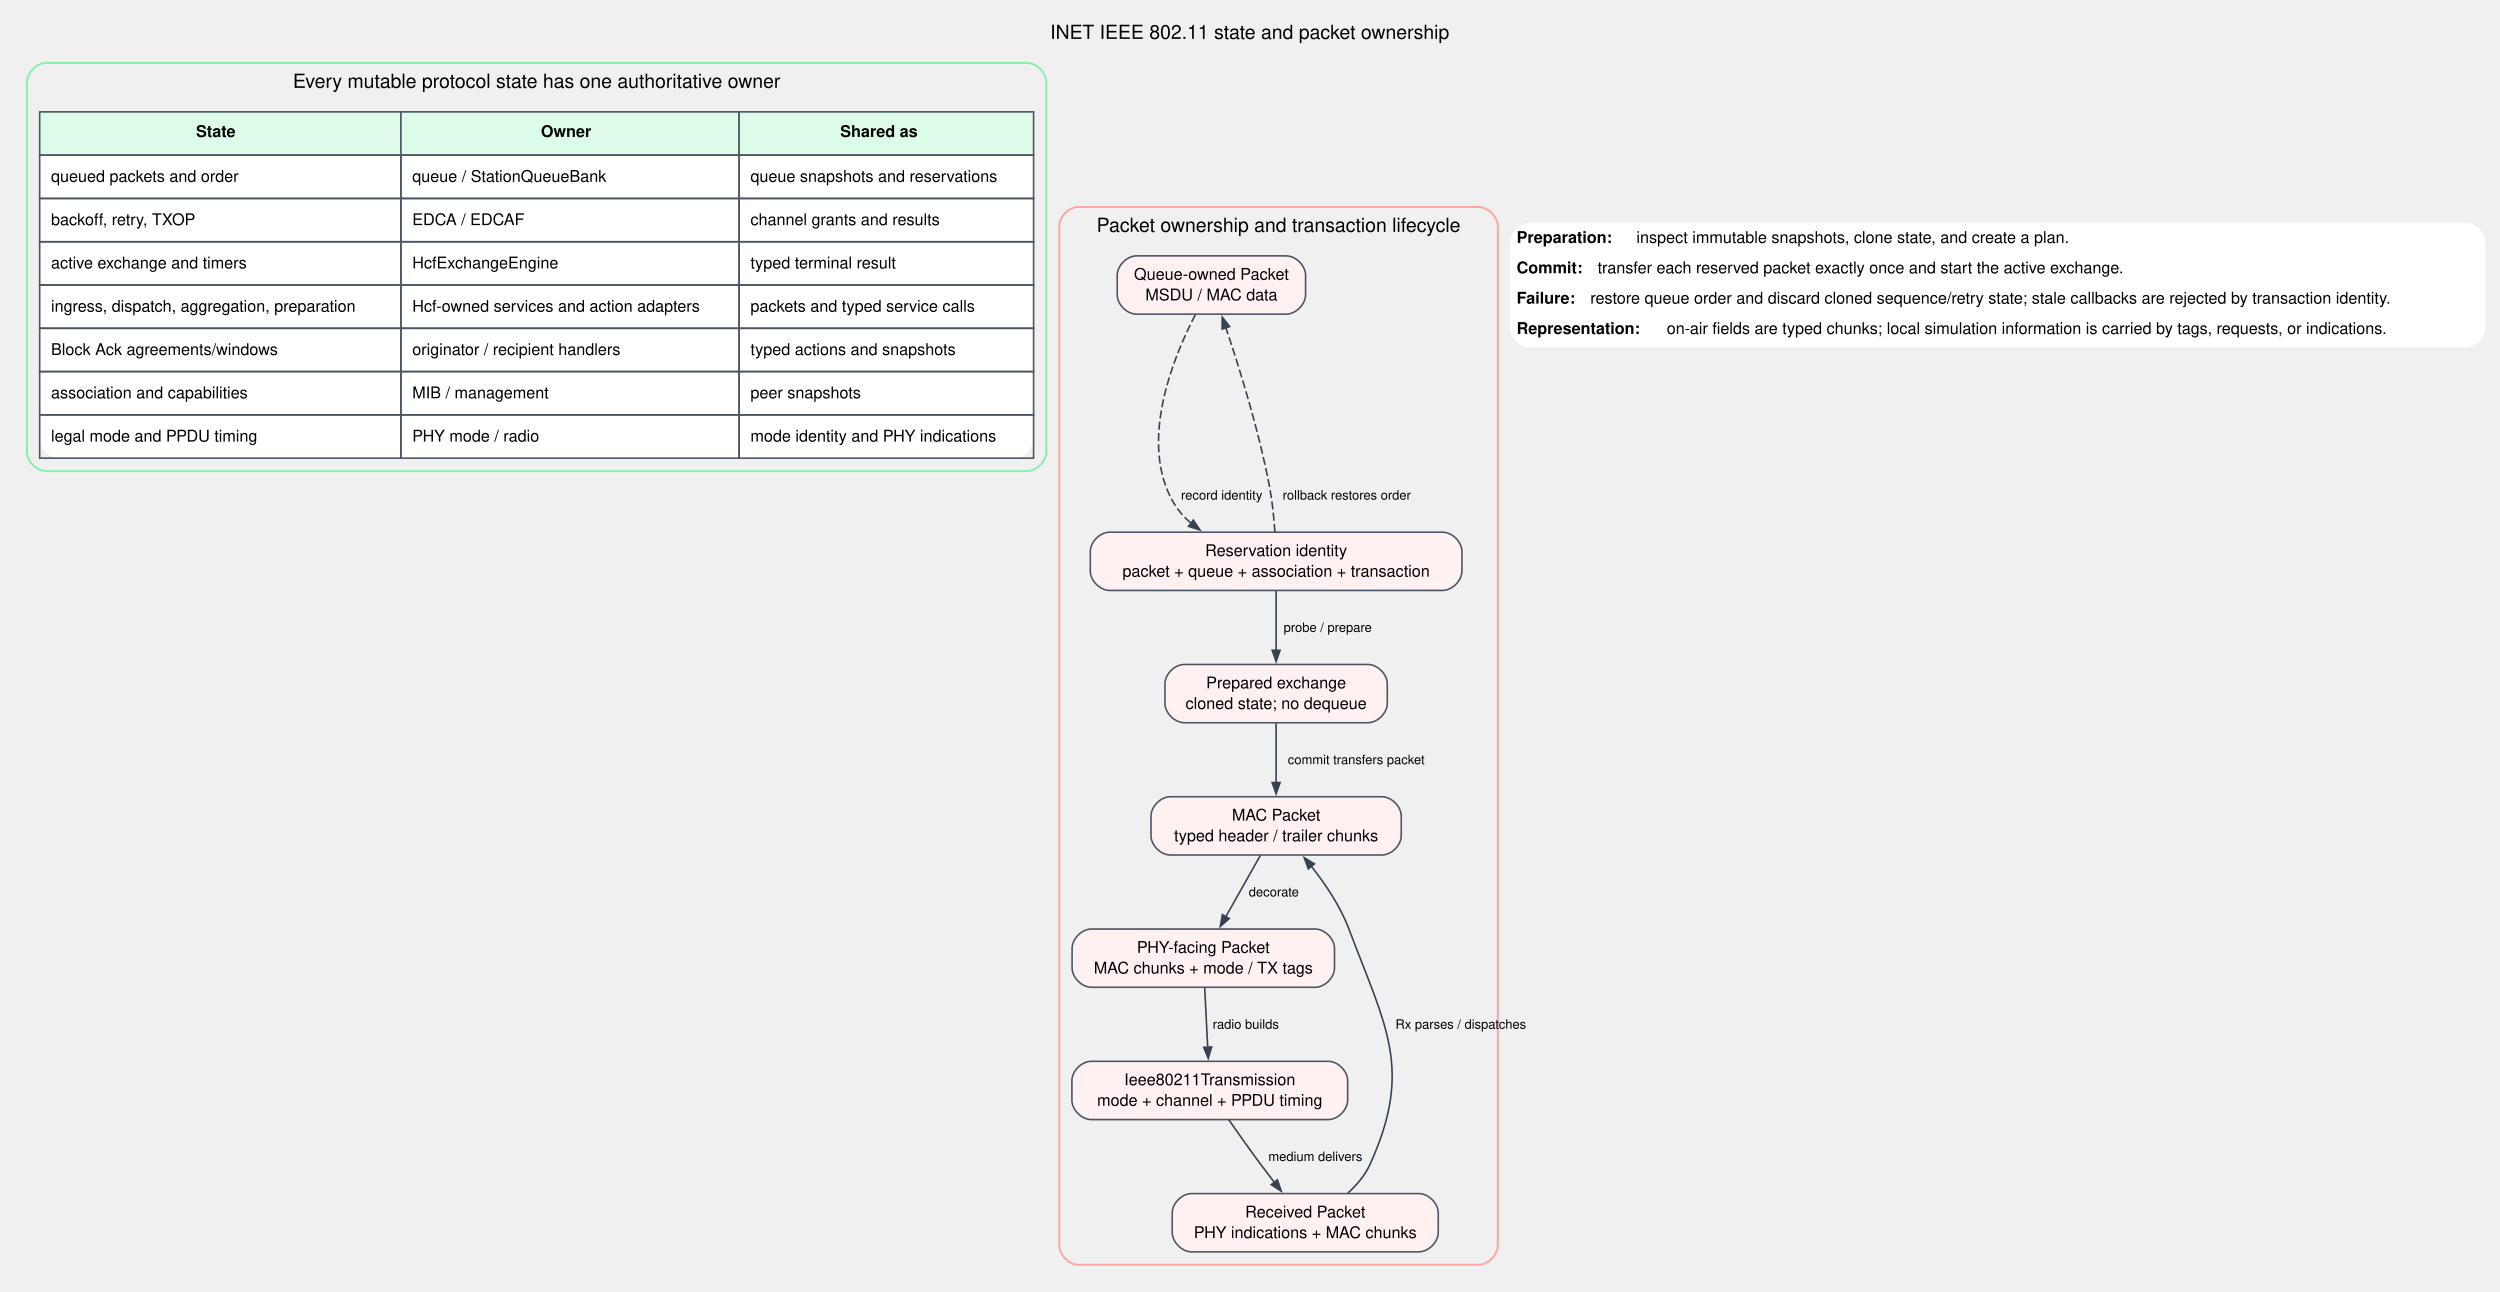
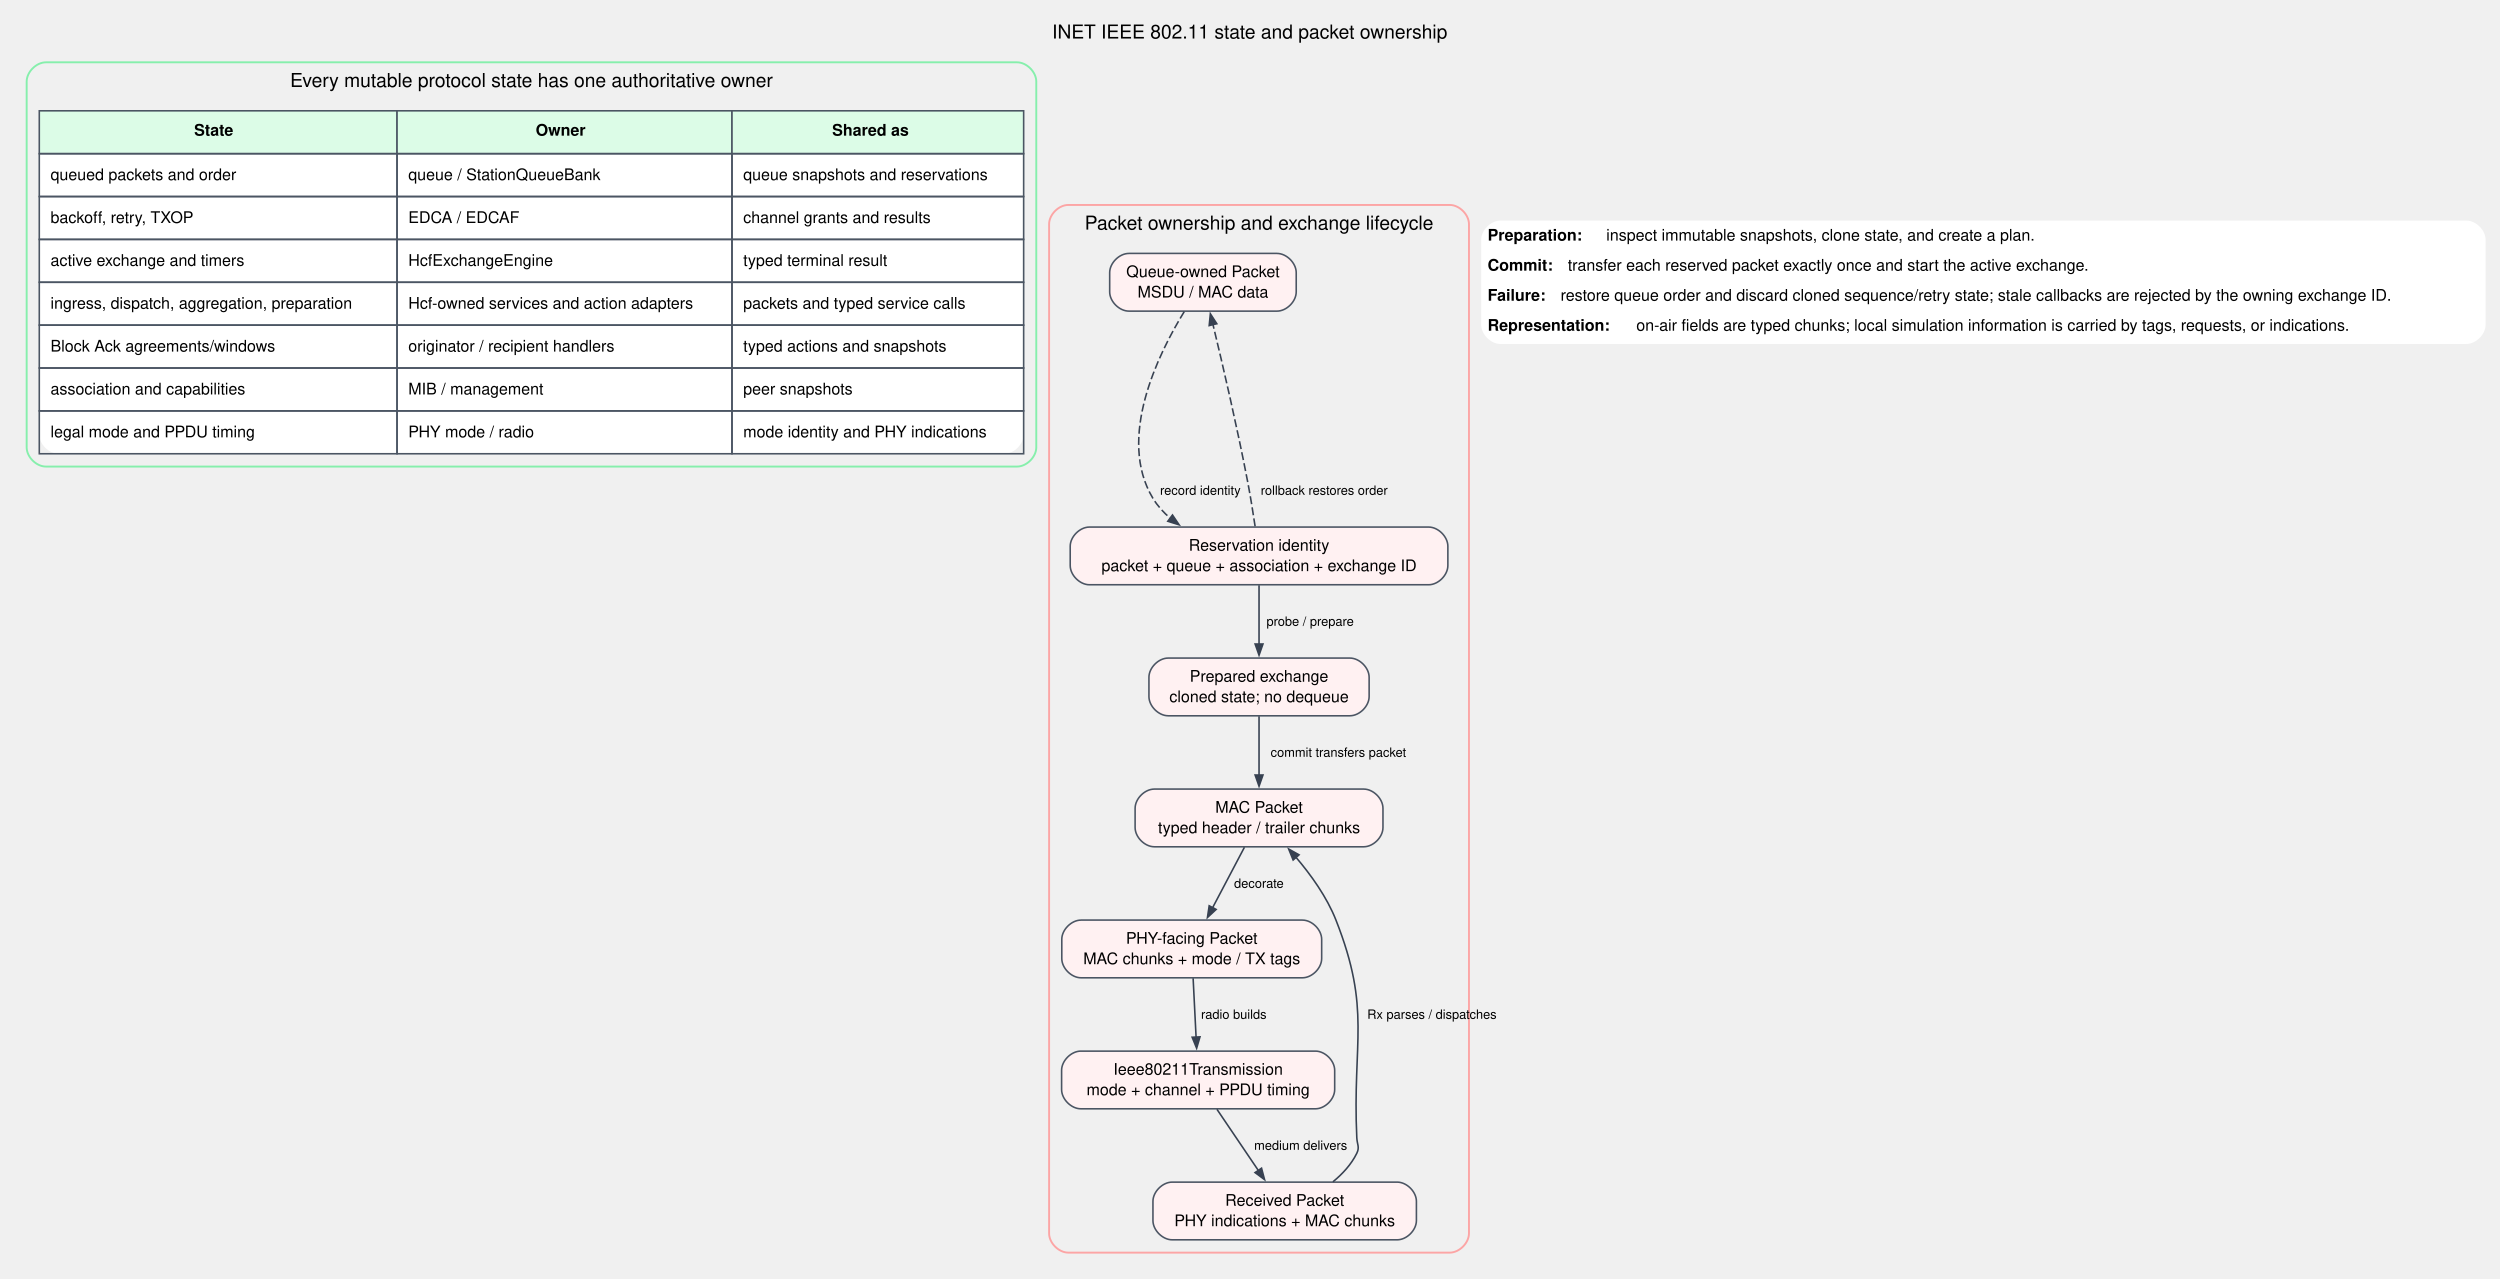
- <svg xmlns="http://www.w3.org/2000/svg" width="1545pt" height="798pt" viewBox="0.00 0.00 1545.00 798.00">
+ <svg xmlns="http://www.w3.org/2000/svg" width="1560pt" height="798pt" viewBox="0.00 0.00 1560.00 798.00">
  <g id="graph0" class="graph" transform="scale(1 1) rotate(0) translate(8.64 789.64)">
-     <text xml:space="preserve" text-anchor="middle" x="763.69" y="-765.6" font-family="Helvetica,sans-Serif" font-size="12.00">INET IEEE 802.11 state and packet ownership</text>
+     <text xml:space="preserve" text-anchor="middle" x="771.19" y="-765.6" font-family="Helvetica,sans-Serif" font-size="12.00">INET IEEE 802.11 state and packet ownership</text>
    <g id="clust1" class="cluster">
      <path fill="none" stroke="#86efac" stroke-width="1.2" d="M20,-498.5C20,-498.5 626,-498.5 626,-498.5 632,-498.5 638,-504.5 638,-510.5 638,-510.5 638,-738.75 638,-738.75 638,-744.75 632,-750.75 626,-750.75 626,-750.75 20,-750.75 20,-750.75 14,-750.75 8,-744.75 8,-738.75 8,-738.75 8,-510.5 8,-510.5 8,-504.5 14,-498.5 20,-498.5" />
      <text xml:space="preserve" text-anchor="middle" x="323" y="-735.35" font-family="Helvetica,sans-Serif" font-size="12.00">Every mutable protocol state has one authoritative owner</text>
    </g>
    <g id="clust2" class="cluster">
-       <path fill="none" stroke="#fca5a5" stroke-width="1.2" d="M658,-8C658,-8 905,-8 905,-8 911,-8 917,-14 917,-20 917,-20 917,-649.75 917,-649.75 917,-655.75 911,-661.75 905,-661.75 905,-661.75 658,-661.75 658,-661.75 652,-661.75 646,-655.75 646,-649.75 646,-649.75 646,-20 646,-20 646,-14 652,-8 658,-8" />
-       <text xml:space="preserve" text-anchor="middle" x="781.5" y="-646.35" font-family="Helvetica,sans-Serif" font-size="12.00">Packet ownership and transaction lifecycle</text>
+       <path fill="none" stroke="#fca5a5" stroke-width="1.2" d="M658,-8C658,-8 896,-8 896,-8 902,-8 908,-14 908,-20 908,-20 908,-649.75 908,-649.75 908,-655.75 902,-661.75 896,-661.75 896,-661.75 658,-661.75 658,-661.75 652,-661.75 646,-655.75 646,-649.75 646,-649.75 646,-20 646,-20 646,-14 652,-8 658,-8" />
+       <text xml:space="preserve" text-anchor="middle" x="777" y="-646.35" font-family="Helvetica,sans-Serif" font-size="12.00">Packet ownership and exchange lifecycle</text>
    </g>
    <g id="node1" class="node">
      <path fill="white" stroke="none" d="M618.12,-720.5C618.12,-720.5 27.88,-720.5 27.88,-720.5 21.88,-720.5 15.88,-714.5 15.88,-708.5 15.88,-708.5 15.88,-518.5 15.88,-518.5 15.88,-512.5 21.88,-506.5 27.88,-506.5 27.88,-506.5 618.12,-506.5 618.12,-506.5 624.12,-506.5 630.12,-512.5 630.12,-518.5 630.12,-518.5 630.12,-708.5 630.12,-708.5 630.12,-714.5 624.12,-720.5 618.12,-720.5" />
      <polygon fill="#dcfce7" stroke="none" points="15.88,-693.75 15.88,-720.5 239.12,-720.5 239.12,-693.75 15.88,-693.75" />
      <polygon fill="none" stroke="#4b5563" points="15.88,-693.75 15.88,-720.5 239.12,-720.5 239.12,-693.75 15.88,-693.75" />
      <text xml:space="preserve" text-anchor="start" x="112.5" y="-705" font-family="Helvetica,sans-Serif" font-weight="bold" font-size="10.00">State</text>
      <polygon fill="#dcfce7" stroke="none" points="239.12,-693.75 239.12,-720.5 448.12,-720.5 448.12,-693.75 239.12,-693.75" />
      <polygon fill="none" stroke="#4b5563" points="239.12,-693.75 239.12,-720.5 448.12,-720.5 448.12,-693.75 239.12,-693.75" />
      <text xml:space="preserve" text-anchor="start" x="325.62" y="-705" font-family="Helvetica,sans-Serif" font-weight="bold" font-size="10.00">Owner</text>
      <polygon fill="#dcfce7" stroke="none" points="448.12,-693.75 448.12,-720.5 630.12,-720.5 630.12,-693.75 448.12,-693.75" />
      <polygon fill="none" stroke="#4b5563" points="448.12,-693.75 448.12,-720.5 630.12,-720.5 630.12,-693.75 448.12,-693.75" />
      <text xml:space="preserve" text-anchor="start" x="510.62" y="-705" font-family="Helvetica,sans-Serif" font-weight="bold" font-size="10.00">Shared as</text>
      <polygon fill="none" stroke="#4b5563" points="15.88,-667 15.88,-693.75 239.12,-693.75 239.12,-667 15.88,-667" />
      <text xml:space="preserve" text-anchor="start" x="22.88" y="-677.25" font-family="Helvetica,sans-Serif" font-size="10.00">queued packets and order</text>
      <polygon fill="none" stroke="#4b5563" points="239.12,-667 239.12,-693.75 448.12,-693.75 448.12,-667 239.12,-667" />
      <text xml:space="preserve" text-anchor="start" x="246.12" y="-677.25" font-family="Helvetica,sans-Serif" font-size="10.00">queue / StationQueueBank</text>
      <polygon fill="none" stroke="#4b5563" points="448.12,-667 448.12,-693.75 630.12,-693.75 630.12,-667 448.12,-667" />
      <text xml:space="preserve" text-anchor="start" x="455.12" y="-677.25" font-family="Helvetica,sans-Serif" font-size="10.00">queue snapshots and reservations</text>
      <polygon fill="none" stroke="#4b5563" points="15.88,-640.25 15.88,-667 239.12,-667 239.12,-640.25 15.88,-640.25" />
      <text xml:space="preserve" text-anchor="start" x="22.88" y="-650.5" font-family="Helvetica,sans-Serif" font-size="10.00">backoff, retry, TXOP</text>
      <polygon fill="none" stroke="#4b5563" points="239.12,-640.25 239.12,-667 448.12,-667 448.12,-640.25 239.12,-640.25" />
      <text xml:space="preserve" text-anchor="start" x="246.12" y="-650.5" font-family="Helvetica,sans-Serif" font-size="10.00">EDCA / EDCAF</text>
      <polygon fill="none" stroke="#4b5563" points="448.12,-640.25 448.12,-667 630.12,-667 630.12,-640.25 448.12,-640.25" />
      <text xml:space="preserve" text-anchor="start" x="455.12" y="-650.5" font-family="Helvetica,sans-Serif" font-size="10.00">channel grants and results</text>
      <polygon fill="none" stroke="#4b5563" points="15.88,-613.5 15.88,-640.25 239.12,-640.25 239.12,-613.5 15.88,-613.5" />
      <text xml:space="preserve" text-anchor="start" x="22.88" y="-623.75" font-family="Helvetica,sans-Serif" font-size="10.00">active exchange and timers</text>
      <polygon fill="none" stroke="#4b5563" points="239.12,-613.5 239.12,-640.25 448.12,-640.25 448.12,-613.5 239.12,-613.5" />
      <text xml:space="preserve" text-anchor="start" x="246.12" y="-623.75" font-family="Helvetica,sans-Serif" font-size="10.00">HcfExchangeEngine</text>
      <polygon fill="none" stroke="#4b5563" points="448.12,-613.5 448.12,-640.25 630.12,-640.25 630.12,-613.5 448.12,-613.5" />
      <text xml:space="preserve" text-anchor="start" x="455.12" y="-623.75" font-family="Helvetica,sans-Serif" font-size="10.00">typed terminal result</text>
      <polygon fill="none" stroke="#4b5563" points="15.88,-586.75 15.88,-613.5 239.12,-613.5 239.12,-586.75 15.88,-586.75" />
      <text xml:space="preserve" text-anchor="start" x="22.88" y="-597" font-family="Helvetica,sans-Serif" font-size="10.00">ingress, dispatch, aggregation, preparation</text>
      <polygon fill="none" stroke="#4b5563" points="239.12,-586.75 239.12,-613.5 448.12,-613.5 448.12,-586.75 239.12,-586.75" />
      <text xml:space="preserve" text-anchor="start" x="246.12" y="-597" font-family="Helvetica,sans-Serif" font-size="10.00">Hcf-owned services and action adapters</text>
      <polygon fill="none" stroke="#4b5563" points="448.12,-586.75 448.12,-613.5 630.12,-613.5 630.12,-586.75 448.12,-586.75" />
      <text xml:space="preserve" text-anchor="start" x="455.12" y="-597" font-family="Helvetica,sans-Serif" font-size="10.00">packets and typed service calls</text>
      <polygon fill="none" stroke="#4b5563" points="15.88,-560 15.88,-586.75 239.12,-586.75 239.12,-560 15.88,-560" />
      <text xml:space="preserve" text-anchor="start" x="22.88" y="-570.25" font-family="Helvetica,sans-Serif" font-size="10.00">Block Ack agreements/windows</text>
      <polygon fill="none" stroke="#4b5563" points="239.12,-560 239.12,-586.75 448.12,-586.75 448.12,-560 239.12,-560" />
      <text xml:space="preserve" text-anchor="start" x="246.12" y="-570.25" font-family="Helvetica,sans-Serif" font-size="10.00">originator / recipient handlers</text>
      <polygon fill="none" stroke="#4b5563" points="448.12,-560 448.12,-586.75 630.12,-586.75 630.12,-560 448.12,-560" />
      <text xml:space="preserve" text-anchor="start" x="455.12" y="-570.25" font-family="Helvetica,sans-Serif" font-size="10.00">typed actions and snapshots</text>
      <polygon fill="none" stroke="#4b5563" points="15.88,-533.25 15.88,-560 239.12,-560 239.12,-533.25 15.88,-533.25" />
      <text xml:space="preserve" text-anchor="start" x="22.88" y="-543.5" font-family="Helvetica,sans-Serif" font-size="10.00">association and capabilities</text>
      <polygon fill="none" stroke="#4b5563" points="239.12,-533.25 239.12,-560 448.12,-560 448.12,-533.25 239.12,-533.25" />
      <text xml:space="preserve" text-anchor="start" x="246.12" y="-543.5" font-family="Helvetica,sans-Serif" font-size="10.00">MIB / management</text>
      <polygon fill="none" stroke="#4b5563" points="448.12,-533.25 448.12,-560 630.12,-560 630.12,-533.25 448.12,-533.25" />
      <text xml:space="preserve" text-anchor="start" x="455.12" y="-543.5" font-family="Helvetica,sans-Serif" font-size="10.00">peer snapshots</text>
      <polygon fill="none" stroke="#4b5563" points="15.88,-506.5 15.88,-533.25 239.12,-533.25 239.12,-506.5 15.88,-506.5" />
      <text xml:space="preserve" text-anchor="start" x="22.88" y="-516.75" font-family="Helvetica,sans-Serif" font-size="10.00">legal mode and PPDU timing</text>
      <polygon fill="none" stroke="#4b5563" points="239.12,-506.5 239.12,-533.25 448.12,-533.25 448.12,-506.5 239.12,-506.5" />
      <text xml:space="preserve" text-anchor="start" x="246.12" y="-516.75" font-family="Helvetica,sans-Serif" font-size="10.00">PHY mode / radio</text>
      <polygon fill="none" stroke="#4b5563" points="448.12,-506.5 448.12,-533.25 630.12,-533.25 630.12,-506.5 448.12,-506.5" />
      <text xml:space="preserve" text-anchor="start" x="455.12" y="-516.75" font-family="Helvetica,sans-Serif" font-size="10.00">mode identity and PHY indications</text>
    </g>
    <g id="node2" class="node">
-       <path fill="#fff1f2" stroke="#4b5563" d="M786.2,-631.5C786.2,-631.5 693.8,-631.5 693.8,-631.5 687.8,-631.5 681.8,-625.5 681.8,-619.5 681.8,-619.5 681.8,-607.5 681.8,-607.5 681.8,-601.5 687.8,-595.5 693.8,-595.5 693.8,-595.5 786.2,-595.5 786.2,-595.5 792.2,-595.5 798.2,-601.5 798.2,-607.5 798.2,-607.5 798.2,-619.5 798.2,-619.5 798.2,-625.5 792.2,-631.5 786.2,-631.5" />
-       <text xml:space="preserve" text-anchor="middle" x="740" y="-616.75" font-family="Helvetica,sans-Serif" font-size="10.00">Queue-owned Packet</text>
-       <text xml:space="preserve" text-anchor="middle" x="740" y="-604" font-family="Helvetica,sans-Serif" font-size="10.00">MSDU / MAC data</text>
+       <path fill="#fff1f2" stroke="#4b5563" d="M788.2,-631.5C788.2,-631.5 695.8,-631.5 695.8,-631.5 689.8,-631.5 683.8,-625.5 683.8,-619.5 683.8,-619.5 683.8,-607.5 683.8,-607.5 683.8,-601.5 689.8,-595.5 695.8,-595.5 695.8,-595.5 788.2,-595.5 788.2,-595.5 794.2,-595.5 800.2,-601.5 800.2,-607.5 800.2,-607.5 800.2,-619.5 800.2,-619.5 800.2,-625.5 794.2,-631.5 788.2,-631.5" />
+       <text xml:space="preserve" text-anchor="middle" x="742" y="-616.75" font-family="Helvetica,sans-Serif" font-size="10.00">Queue-owned Packet</text>
+       <text xml:space="preserve" text-anchor="middle" x="742" y="-604" font-family="Helvetica,sans-Serif" font-size="10.00">MSDU / MAC data</text>
    </g>
    <g id="node3" class="node">
-       <path fill="#fff1f2" stroke="#4b5563" d="M882.83,-460.75C882.83,-460.75 677.17,-460.75 677.17,-460.75 671.17,-460.75 665.17,-454.75 665.17,-448.75 665.17,-448.75 665.17,-436.75 665.17,-436.75 665.17,-430.75 671.17,-424.75 677.17,-424.75 677.17,-424.75 882.83,-424.75 882.83,-424.75 888.83,-424.75 894.83,-430.75 894.83,-436.75 894.83,-436.75 894.83,-448.75 894.83,-448.75 894.83,-454.75 888.83,-460.75 882.83,-460.75" />
-       <text xml:space="preserve" text-anchor="middle" x="780" y="-446" font-family="Helvetica,sans-Serif" font-size="10.00">Reservation identity</text>
-       <text xml:space="preserve" text-anchor="middle" x="780" y="-433.25" font-family="Helvetica,sans-Serif" font-size="10.00">packet + queue + association + transaction</text>
+       <path fill="#fff1f2" stroke="#4b5563" d="M882.83,-460.75C882.83,-460.75 671.17,-460.75 671.17,-460.75 665.17,-460.75 659.17,-454.75 659.17,-448.75 659.17,-448.75 659.17,-436.75 659.17,-436.75 659.17,-430.75 665.17,-424.75 671.17,-424.75 671.17,-424.75 882.83,-424.75 882.83,-424.75 888.83,-424.75 894.83,-430.75 894.83,-436.75 894.83,-436.75 894.83,-448.75 894.83,-448.75 894.83,-454.75 888.83,-460.75 882.83,-460.75" />
+       <text xml:space="preserve" text-anchor="middle" x="777" y="-446" font-family="Helvetica,sans-Serif" font-size="10.00">Reservation identity</text>
+       <text xml:space="preserve" text-anchor="middle" x="777" y="-433.25" font-family="Helvetica,sans-Serif" font-size="10.00">packet + queue + association + exchange ID</text>
    </g>
    <g id="edge1" class="edge">
-       <path fill="none" stroke="#374151" stroke-dasharray="5,2" d="M730.06,-595.14C716.14,-568.29 694.85,-515.9 716.75,-478.75 719.58,-473.96 723.32,-469.77 727.58,-466.13" />
-       <polygon fill="#374151" stroke="#374151" points="728.83,-468.26 732.94,-462.09 725.87,-464.35 728.83,-468.26" />
-       <text xml:space="preserve" text-anchor="middle" x="746.38" y="-480.9" font-family="Helvetica,sans-Serif" font-size="8.00">record identity</text>
+       <path fill="none" stroke="#374151" stroke-dasharray="5,2" d="M730.33,-595.19C713.87,-568.41 688.23,-516.13 710.75,-478.75 713.64,-473.96 717.42,-469.79 721.73,-466.17" />
+       <polygon fill="#374151" stroke="#374151" points="722.98,-468.29 727.14,-462.15 720.06,-464.36 722.98,-468.29" />
+       <text xml:space="preserve" text-anchor="middle" x="740.38" y="-480.9" font-family="Helvetica,sans-Serif" font-size="8.00">record identity</text>
    </g>
    <g id="edge8" class="edge">
-       <path fill="none" stroke="#374151" stroke-dasharray="5,2" d="M779.25,-460.86C778.68,-469.24 777.7,-479.45 776,-488.5 769.45,-523.34 757.26,-562.45 748.89,-587.26" />
-       <polygon fill="#374151" stroke="#374151" points="746.65,-586.25 746.7,-593.67 751.28,-587.83 746.65,-586.25" />
-       <text xml:space="preserve" text-anchor="middle" x="823.65" y="-480.9" font-family="Helvetica,sans-Serif" font-size="8.00">rollback restores order</text>
+       <path fill="none" stroke="#374151" stroke-dasharray="5,2" d="M774.54,-461.22C773.31,-469.51 771.71,-479.54 770,-488.5 763.45,-522.82 754.29,-562.12 748.26,-587.11" />
+       <polygon fill="#374151" stroke="#374151" points="745.89,-586.47 746.62,-593.85 750.65,-587.63 745.89,-586.47" />
+       <text xml:space="preserve" text-anchor="middle" x="817.67" y="-480.9" font-family="Helvetica,sans-Serif" font-size="8.00">rollback restores order</text>
    </g>
    <g id="node4" class="node">
-       <path fill="#fff1f2" stroke="#4b5563" d="M836.7,-379C836.7,-379 723.3,-379 723.3,-379 717.3,-379 711.3,-373 711.3,-367 711.3,-367 711.3,-355 711.3,-355 711.3,-349 717.3,-343 723.3,-343 723.3,-343 836.7,-343 836.7,-343 842.7,-343 848.7,-349 848.7,-355 848.7,-355 848.7,-367 848.7,-367 848.7,-373 842.7,-379 836.7,-379" />
-       <text xml:space="preserve" text-anchor="middle" x="780" y="-364.25" font-family="Helvetica,sans-Serif" font-size="10.00">Prepared exchange</text>
-       <text xml:space="preserve" text-anchor="middle" x="780" y="-351.5" font-family="Helvetica,sans-Serif" font-size="10.00">cloned state; no dequeue</text>
+       <path fill="#fff1f2" stroke="#4b5563" d="M833.7,-379C833.7,-379 720.3,-379 720.3,-379 714.3,-379 708.3,-373 708.3,-367 708.3,-367 708.3,-355 708.3,-355 708.3,-349 714.3,-343 720.3,-343 720.3,-343 833.7,-343 833.7,-343 839.7,-343 845.7,-349 845.7,-355 845.7,-355 845.7,-367 845.7,-367 845.7,-373 839.7,-379 833.7,-379" />
+       <text xml:space="preserve" text-anchor="middle" x="777" y="-364.25" font-family="Helvetica,sans-Serif" font-size="10.00">Prepared exchange</text>
+       <text xml:space="preserve" text-anchor="middle" x="777" y="-351.5" font-family="Helvetica,sans-Serif" font-size="10.00">cloned state; no dequeue</text>
    </g>
    <g id="edge2" class="edge">
-       <path fill="none" stroke="#374151" d="M780,-424.45C780,-413.68 780,-399.65 780,-387.61" />
-       <polygon fill="#374151" stroke="#374151" points="782.45,-387.78 780,-380.78 777.55,-387.78 782.45,-387.78" />
-       <text xml:space="preserve" text-anchor="middle" x="811.88" y="-399.15" font-family="Helvetica,sans-Serif" font-size="8.00">probe / prepare</text>
+       <path fill="none" stroke="#374151" d="M777,-424.45C777,-413.68 777,-399.65 777,-387.61" />
+       <polygon fill="#374151" stroke="#374151" points="779.45,-387.78 777,-380.78 774.55,-387.78 779.45,-387.78" />
+       <text xml:space="preserve" text-anchor="middle" x="808.88" y="-399.15" font-family="Helvetica,sans-Serif" font-size="8.00">probe / prepare</text>
    </g>
    <g id="node5" class="node">
-       <path fill="#fff1f2" stroke="#4b5563" d="M845.33,-297.25C845.33,-297.25 714.67,-297.25 714.67,-297.25 708.67,-297.25 702.67,-291.25 702.67,-285.25 702.67,-285.25 702.67,-273.25 702.67,-273.25 702.67,-267.25 708.67,-261.25 714.67,-261.25 714.67,-261.25 845.33,-261.25 845.33,-261.25 851.33,-261.25 857.33,-267.25 857.33,-273.25 857.33,-273.25 857.33,-285.25 857.33,-285.25 857.33,-291.25 851.33,-297.25 845.33,-297.25" />
-       <text xml:space="preserve" text-anchor="middle" x="780" y="-282.5" font-family="Helvetica,sans-Serif" font-size="10.00">MAC Packet</text>
-       <text xml:space="preserve" text-anchor="middle" x="780" y="-269.75" font-family="Helvetica,sans-Serif" font-size="10.00">typed header / trailer chunks</text>
+       <path fill="#fff1f2" stroke="#4b5563" d="M842.33,-297.25C842.33,-297.25 711.67,-297.25 711.67,-297.25 705.67,-297.25 699.67,-291.25 699.67,-285.25 699.67,-285.25 699.67,-273.25 699.67,-273.25 699.67,-267.25 705.67,-261.25 711.67,-261.25 711.67,-261.25 842.33,-261.25 842.33,-261.25 848.33,-261.25 854.33,-267.25 854.33,-273.25 854.33,-273.25 854.33,-285.25 854.33,-285.25 854.33,-291.25 848.33,-297.25 842.33,-297.25" />
+       <text xml:space="preserve" text-anchor="middle" x="777" y="-282.5" font-family="Helvetica,sans-Serif" font-size="10.00">MAC Packet</text>
+       <text xml:space="preserve" text-anchor="middle" x="777" y="-269.75" font-family="Helvetica,sans-Serif" font-size="10.00">typed header / trailer chunks</text>
    </g>
    <g id="edge3" class="edge">
-       <path fill="none" stroke="#374151" d="M780,-342.7C780,-331.93 780,-317.9 780,-305.86" />
-       <polygon fill="#374151" stroke="#374151" points="782.45,-306.03 780,-299.03 777.55,-306.03 782.45,-306.03" />
-       <text xml:space="preserve" text-anchor="middle" x="829.5" y="-317.4" font-family="Helvetica,sans-Serif" font-size="8.00">commit transfers packet</text>
+       <path fill="none" stroke="#374151" d="M777,-342.7C777,-331.93 777,-317.9 777,-305.86" />
+       <polygon fill="#374151" stroke="#374151" points="779.45,-306.03 777,-299.03 774.55,-306.03 779.45,-306.03" />
+       <text xml:space="preserve" text-anchor="middle" x="826.5" y="-317.4" font-family="Helvetica,sans-Serif" font-size="8.00">commit transfers packet</text>
    </g>
    <g id="node6" class="node">
      <path fill="#fff1f2" stroke="#4b5563" d="M804.08,-215.5C804.08,-215.5 665.92,-215.5 665.92,-215.5 659.92,-215.5 653.92,-209.5 653.92,-203.5 653.92,-203.5 653.92,-191.5 653.92,-191.5 653.92,-185.5 659.92,-179.5 665.92,-179.5 665.92,-179.5 804.08,-179.5 804.08,-179.5 810.08,-179.5 816.08,-185.5 816.08,-191.5 816.08,-191.5 816.08,-203.5 816.08,-203.5 816.08,-209.5 810.08,-215.5 804.08,-215.5" />
      <text xml:space="preserve" text-anchor="middle" x="735" y="-200.75" font-family="Helvetica,sans-Serif" font-size="10.00">PHY-facing Packet</text>
      <text xml:space="preserve" text-anchor="middle" x="735" y="-188" font-family="Helvetica,sans-Serif" font-size="10.00">MAC chunks + mode / TX tags</text>
    </g>
    <g id="edge4" class="edge">
-       <path fill="none" stroke="#374151" d="M770.24,-260.95C763.98,-249.87 755.78,-235.32 748.86,-223.06" />
-       <polygon fill="#374151" stroke="#374151" points="751.06,-221.98 745.49,-217.09 746.8,-224.39 751.06,-221.98" />
-       <text xml:space="preserve" text-anchor="middle" x="778.57" y="-235.65" font-family="Helvetica,sans-Serif" font-size="8.00">decorate</text>
+       <path fill="none" stroke="#374151" d="M767.89,-260.95C762.05,-249.87 754.39,-235.32 747.93,-223.06" />
+       <polygon fill="#374151" stroke="#374151" points="750.23,-222.16 744.8,-217.11 745.89,-224.45 750.23,-222.16" />
+       <text xml:space="preserve" text-anchor="middle" x="776.89" y="-235.65" font-family="Helvetica,sans-Serif" font-size="8.00">decorate</text>
    </g>
    <g id="node7" class="node">
      <path fill="#fff1f2" stroke="#4b5563" d="M812.2,-133.75C812.2,-133.75 665.8,-133.75 665.8,-133.75 659.8,-133.75 653.8,-127.75 653.8,-121.75 653.8,-121.75 653.8,-109.75 653.8,-109.75 653.8,-103.75 659.8,-97.75 665.8,-97.75 665.8,-97.75 812.2,-97.75 812.2,-97.75 818.2,-97.75 824.2,-103.75 824.2,-109.75 824.2,-109.75 824.2,-121.75 824.2,-121.75 824.2,-127.75 818.2,-133.75 812.2,-133.75" />
      <text xml:space="preserve" text-anchor="middle" x="739" y="-119" font-family="Helvetica,sans-Serif" font-size="10.00">Ieee80211Transmission</text>
      <text xml:space="preserve" text-anchor="middle" x="739" y="-106.25" font-family="Helvetica,sans-Serif" font-size="10.00">mode + channel + PPDU timing</text>
    </g>
    <g id="edge5" class="edge">
      <path fill="none" stroke="#374151" d="M735.87,-179.2C736.41,-168.43 737.11,-154.4 737.72,-142.36" />
      <polygon fill="#374151" stroke="#374151" points="740.15,-142.65 738.06,-135.53 735.26,-142.4 740.15,-142.65" />
      <text xml:space="preserve" text-anchor="middle" x="761.24" y="-153.9" font-family="Helvetica,sans-Serif" font-size="8.00">radio builds</text>
    </g>
    <g id="node8" class="node">
-       <path fill="#fff1f2" stroke="#4b5563" d="M868.2,-52C868.2,-52 727.8,-52 727.8,-52 721.8,-52 715.8,-46 715.8,-40 715.8,-40 715.8,-28 715.8,-28 715.8,-22 721.8,-16 727.8,-16 727.8,-16 868.2,-16 868.2,-16 874.2,-16 880.2,-22 880.2,-28 880.2,-28 880.2,-40 880.2,-40 880.2,-46 874.2,-52 868.2,-52" />
-       <text xml:space="preserve" text-anchor="middle" x="798" y="-37.25" font-family="Helvetica,sans-Serif" font-size="10.00">Received Packet</text>
-       <text xml:space="preserve" text-anchor="middle" x="798" y="-24.5" font-family="Helvetica,sans-Serif" font-size="10.00">PHY indications + MAC chunks</text>
+       <path fill="#fff1f2" stroke="#4b5563" d="M863.2,-52C863.2,-52 722.8,-52 722.8,-52 716.8,-52 710.8,-46 710.8,-40 710.8,-40 710.8,-28 710.8,-28 710.8,-22 716.8,-16 722.8,-16 722.8,-16 863.2,-16 863.2,-16 869.2,-16 875.2,-22 875.2,-28 875.2,-28 875.2,-40 875.2,-40 875.2,-46 869.2,-52 863.2,-52" />
+       <text xml:space="preserve" text-anchor="middle" x="793" y="-37.25" font-family="Helvetica,sans-Serif" font-size="10.00">Received Packet</text>
+       <text xml:space="preserve" text-anchor="middle" x="793" y="-24.5" font-family="Helvetica,sans-Serif" font-size="10.00">PHY indications + MAC chunks</text>
    </g>
    <g id="edge6" class="edge">
-       <path fill="none" stroke="#374151" d="M750.76,-97.6C756.59,-89.21 763.81,-78.99 770.5,-70 773.21,-66.36 776.12,-62.54 779.01,-58.83" />
-       <polygon fill="#374151" stroke="#374151" points="780.79,-60.52 783.18,-53.5 776.93,-57.5 780.79,-60.52" />
-       <text xml:space="preserve" text-anchor="middle" x="804.25" y="-72.15" font-family="Helvetica,sans-Serif" font-size="8.00">medium delivers</text>
+       <path fill="none" stroke="#374151" d="M750.72,-97.45C758.29,-86.26 768.25,-71.55 776.6,-59.21" />
+       <polygon fill="#374151" stroke="#374151" points="778.56,-60.69 780.46,-53.52 774.5,-57.95 778.56,-60.69" />
+       <text xml:space="preserve" text-anchor="middle" x="802.98" y="-72.15" font-family="Helvetica,sans-Serif" font-size="8.00">medium delivers</text>
    </g>
    <g id="edge7" class="edge">
-       <path fill="none" stroke="#374151" d="M824.4,-52.35C829.9,-57.34 834.95,-63.28 838,-70 864.83,-129.12 847.86,-154.73 825,-215.5 819.72,-229.53 810.47,-243.27 801.73,-254.3" />
-       <polygon fill="#374151" stroke="#374151" points="799.9,-252.67 797.35,-259.63 803.68,-255.78 799.9,-252.67" />
-       <text xml:space="preserve" text-anchor="middle" x="894.11" y="-153.9" font-family="Helvetica,sans-Serif" font-size="8.00">Rx parses / dispatches</text>
+       <path fill="none" stroke="#374151" d="M823.09,-52.17C829.11,-57.11 834.61,-63.07 838,-70 839.9,-73.89 838.2,-75.42 838,-79.75 835.2,-140.29 847.21,-159.11 825,-215.5 819.33,-229.9 809.33,-243.8 799.92,-254.84" />
+       <polygon fill="#374151" stroke="#374151" points="798.28,-252.99 795.49,-259.86 801.96,-256.23 798.28,-252.99" />
+       <text xml:space="preserve" text-anchor="middle" x="884.87" y="-153.9" font-family="Helvetica,sans-Serif" font-size="8.00">Rx parses / dispatches</text>
    </g>
    <g id="node9" class="node">
-       <path fill="white" stroke="none" d="M1515.38,-652C1515.38,-652 936.62,-652 936.62,-652 930.62,-652 924.62,-646 924.62,-640 924.62,-640 924.62,-587 924.62,-587 924.62,-581 930.62,-575 936.62,-575 936.62,-575 1515.38,-575 1515.38,-575 1521.38,-575 1527.38,-581 1527.38,-587 1527.38,-587 1527.38,-640 1527.38,-640 1527.38,-646 1521.38,-652 1515.38,-652" />
-       <text xml:space="preserve" text-anchor="start" x="928.62" y="-639.5" font-family="Helvetica,sans-Serif" font-weight="bold" font-size="10.00">Preparation:</text>
-       <text xml:space="preserve" text-anchor="start" x="999.88" y="-639.5" font-family="Helvetica,sans-Serif" font-size="10.00"> inspect immutable snapshots, clone state, and create a plan.</text>
-       <text xml:space="preserve" text-anchor="start" x="928.62" y="-620.75" font-family="Helvetica,sans-Serif" font-weight="bold" font-size="10.00">Commit:</text>
-       <text xml:space="preserve" text-anchor="start" x="975.88" y="-620.75" font-family="Helvetica,sans-Serif" font-size="10.00"> transfer each reserved packet exactly once and start the active exchange.</text>
-       <text xml:space="preserve" text-anchor="start" x="928.62" y="-602" font-family="Helvetica,sans-Serif" font-weight="bold" font-size="10.00">Failure:</text>
-       <text xml:space="preserve" text-anchor="start" x="971.38" y="-602" font-family="Helvetica,sans-Serif" font-size="10.00"> restore queue order and discard cloned sequence/retry state; stale callbacks are rejected by transaction identity.</text>
-       <text xml:space="preserve" text-anchor="start" x="928.62" y="-583.25" font-family="Helvetica,sans-Serif" font-weight="bold" font-size="10.00">Representation:</text>
-       <text xml:space="preserve" text-anchor="start" x="1018.62" y="-583.25" font-family="Helvetica,sans-Serif" font-size="10.00"> on-air fields are typed chunks; local simulation information is carried by tags, requests, or indications.</text>
+       <path fill="white" stroke="none" d="M1530.38,-652C1530.38,-652 927.62,-652 927.62,-652 921.62,-652 915.62,-646 915.62,-640 915.62,-640 915.62,-587 915.62,-587 915.62,-581 921.62,-575 927.62,-575 927.62,-575 1530.38,-575 1530.38,-575 1536.38,-575 1542.38,-581 1542.38,-587 1542.38,-587 1542.38,-640 1542.38,-640 1542.38,-646 1536.38,-652 1530.38,-652" />
+       <text xml:space="preserve" text-anchor="start" x="919.62" y="-639.5" font-family="Helvetica,sans-Serif" font-weight="bold" font-size="10.00">Preparation:</text>
+       <text xml:space="preserve" text-anchor="start" x="990.88" y="-639.5" font-family="Helvetica,sans-Serif" font-size="10.00"> inspect immutable snapshots, clone state, and create a plan.</text>
+       <text xml:space="preserve" text-anchor="start" x="919.62" y="-620.75" font-family="Helvetica,sans-Serif" font-weight="bold" font-size="10.00">Commit:</text>
+       <text xml:space="preserve" text-anchor="start" x="966.88" y="-620.75" font-family="Helvetica,sans-Serif" font-size="10.00"> transfer each reserved packet exactly once and start the active exchange.</text>
+       <text xml:space="preserve" text-anchor="start" x="919.62" y="-602" font-family="Helvetica,sans-Serif" font-weight="bold" font-size="10.00">Failure:</text>
+       <text xml:space="preserve" text-anchor="start" x="962.38" y="-602" font-family="Helvetica,sans-Serif" font-size="10.00"> restore queue order and discard cloned sequence/retry state; stale callbacks are rejected by the owning exchange ID.</text>
+       <text xml:space="preserve" text-anchor="start" x="919.62" y="-583.25" font-family="Helvetica,sans-Serif" font-weight="bold" font-size="10.00">Representation:</text>
+       <text xml:space="preserve" text-anchor="start" x="1009.62" y="-583.25" font-family="Helvetica,sans-Serif" font-size="10.00"> on-air fields are typed chunks; local simulation information is carried by tags, requests, or indications.</text>
    </g>
  </g>
</svg>
